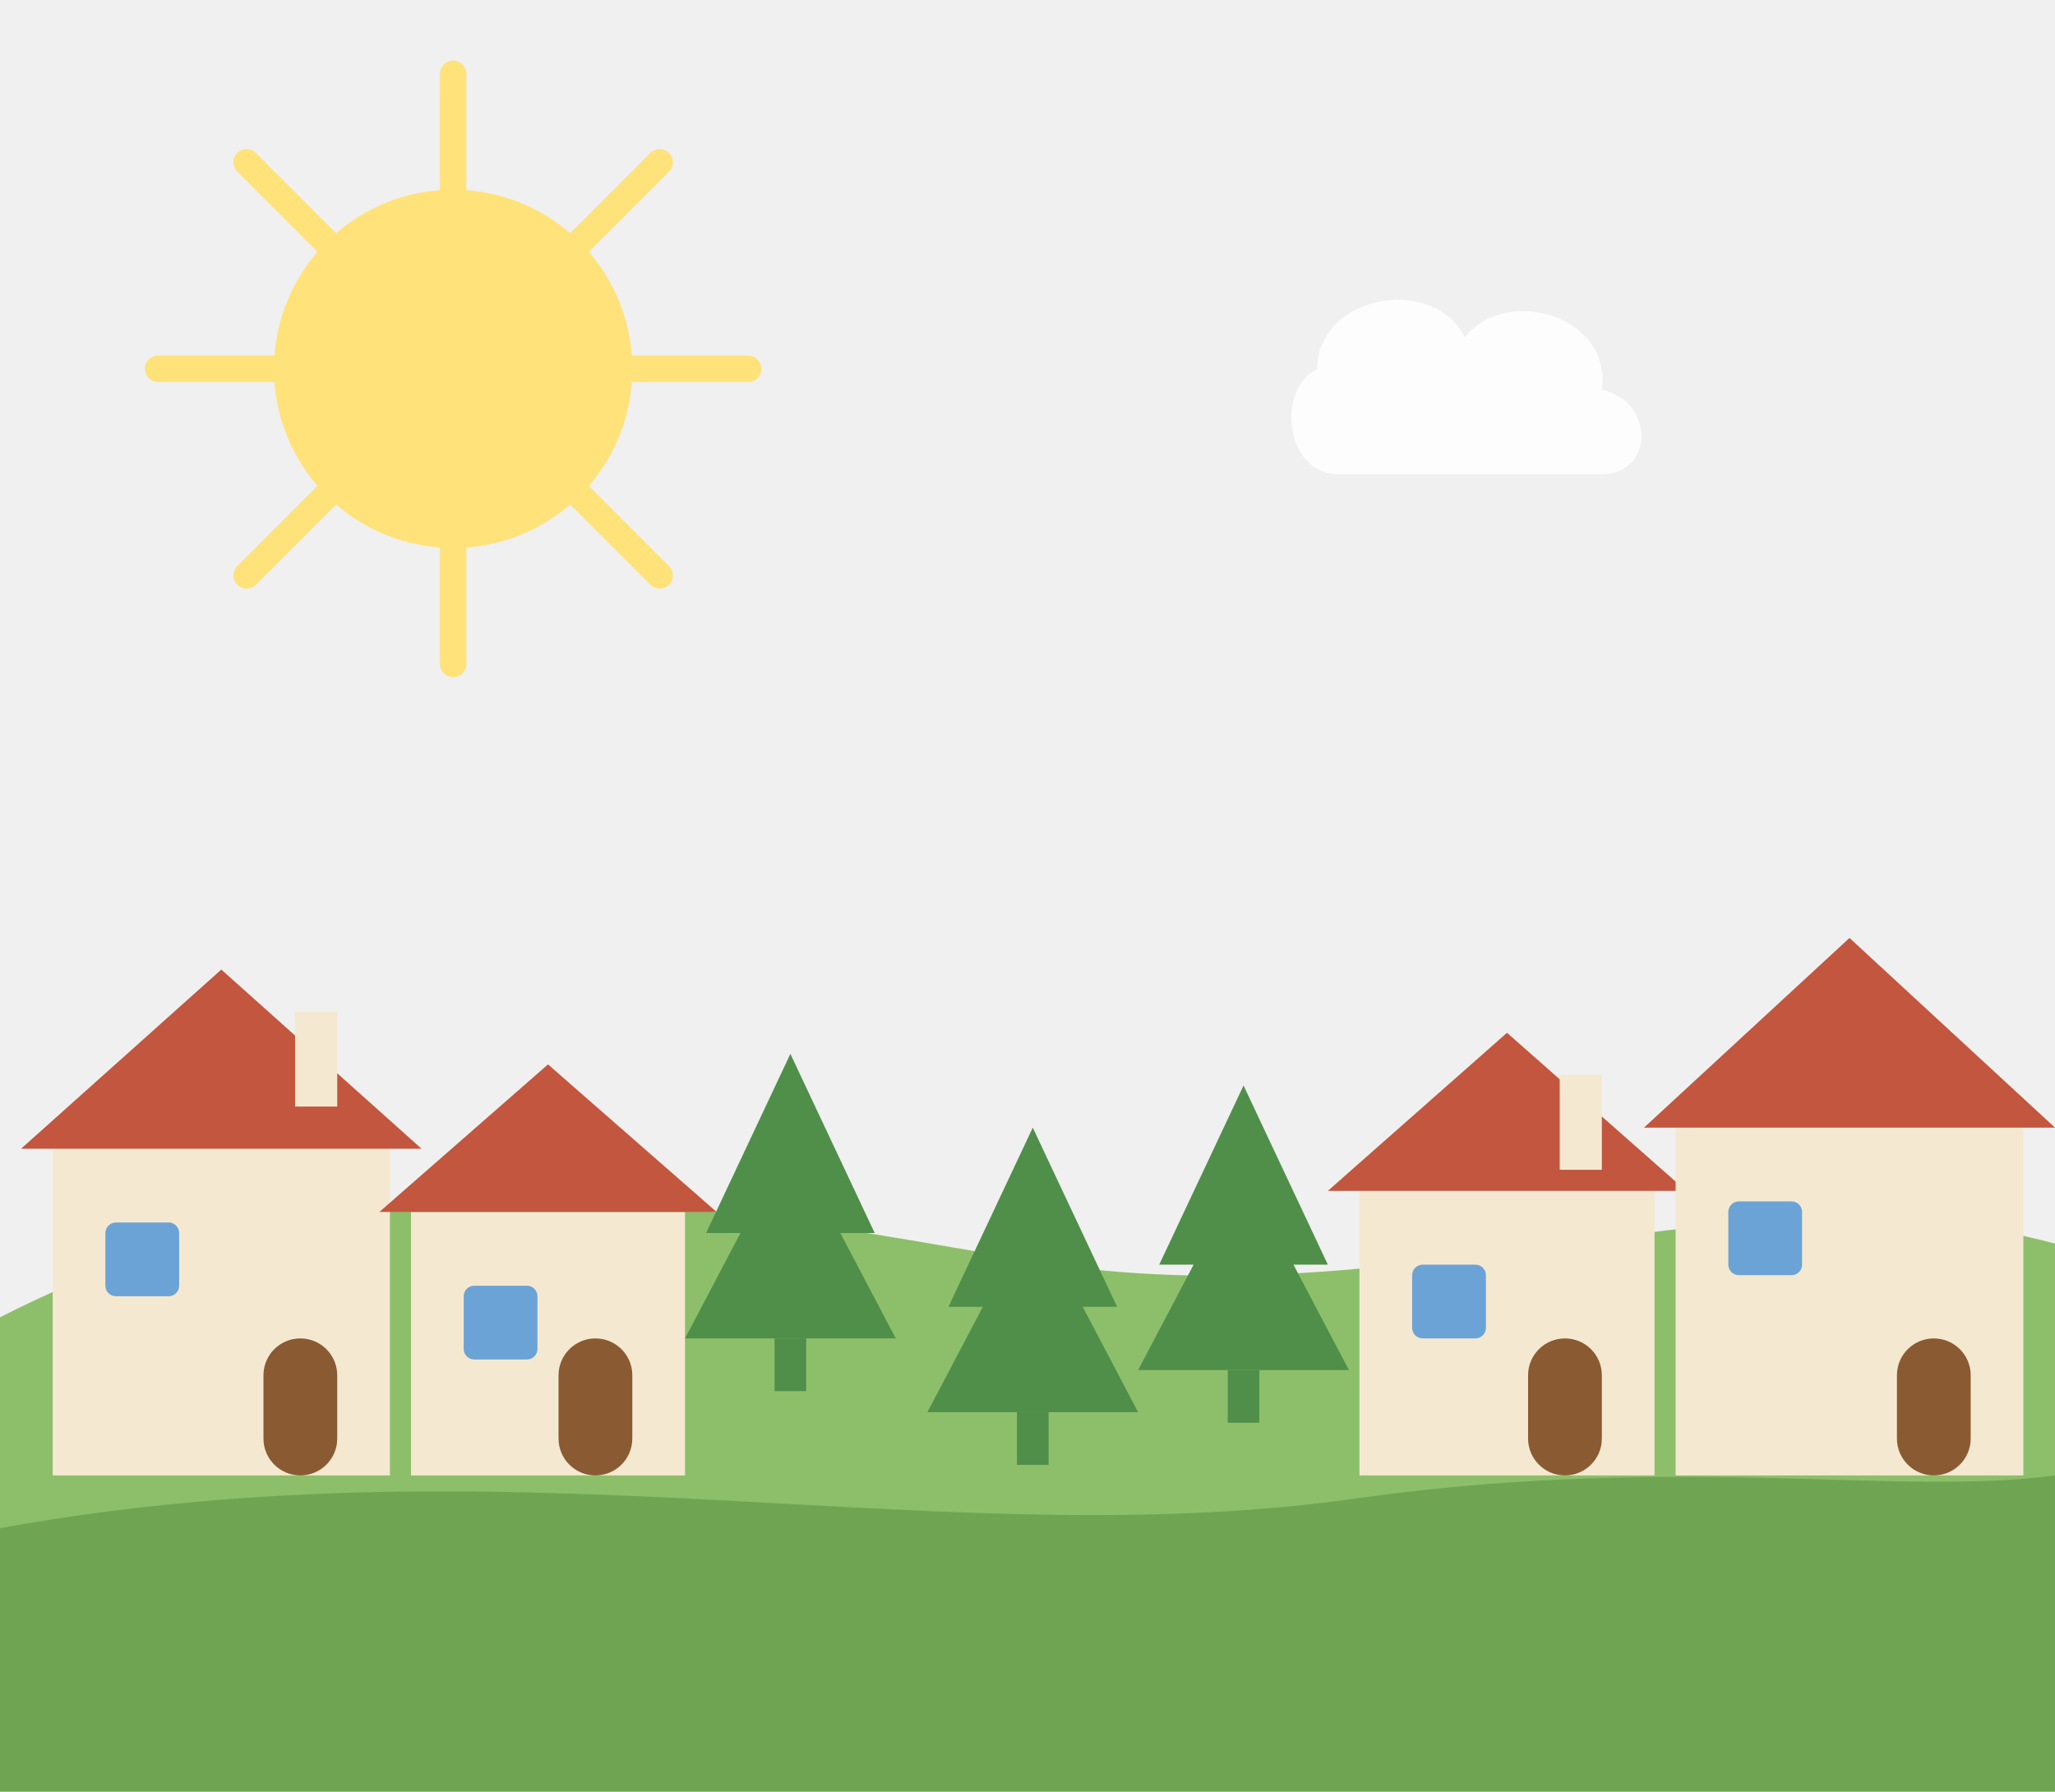
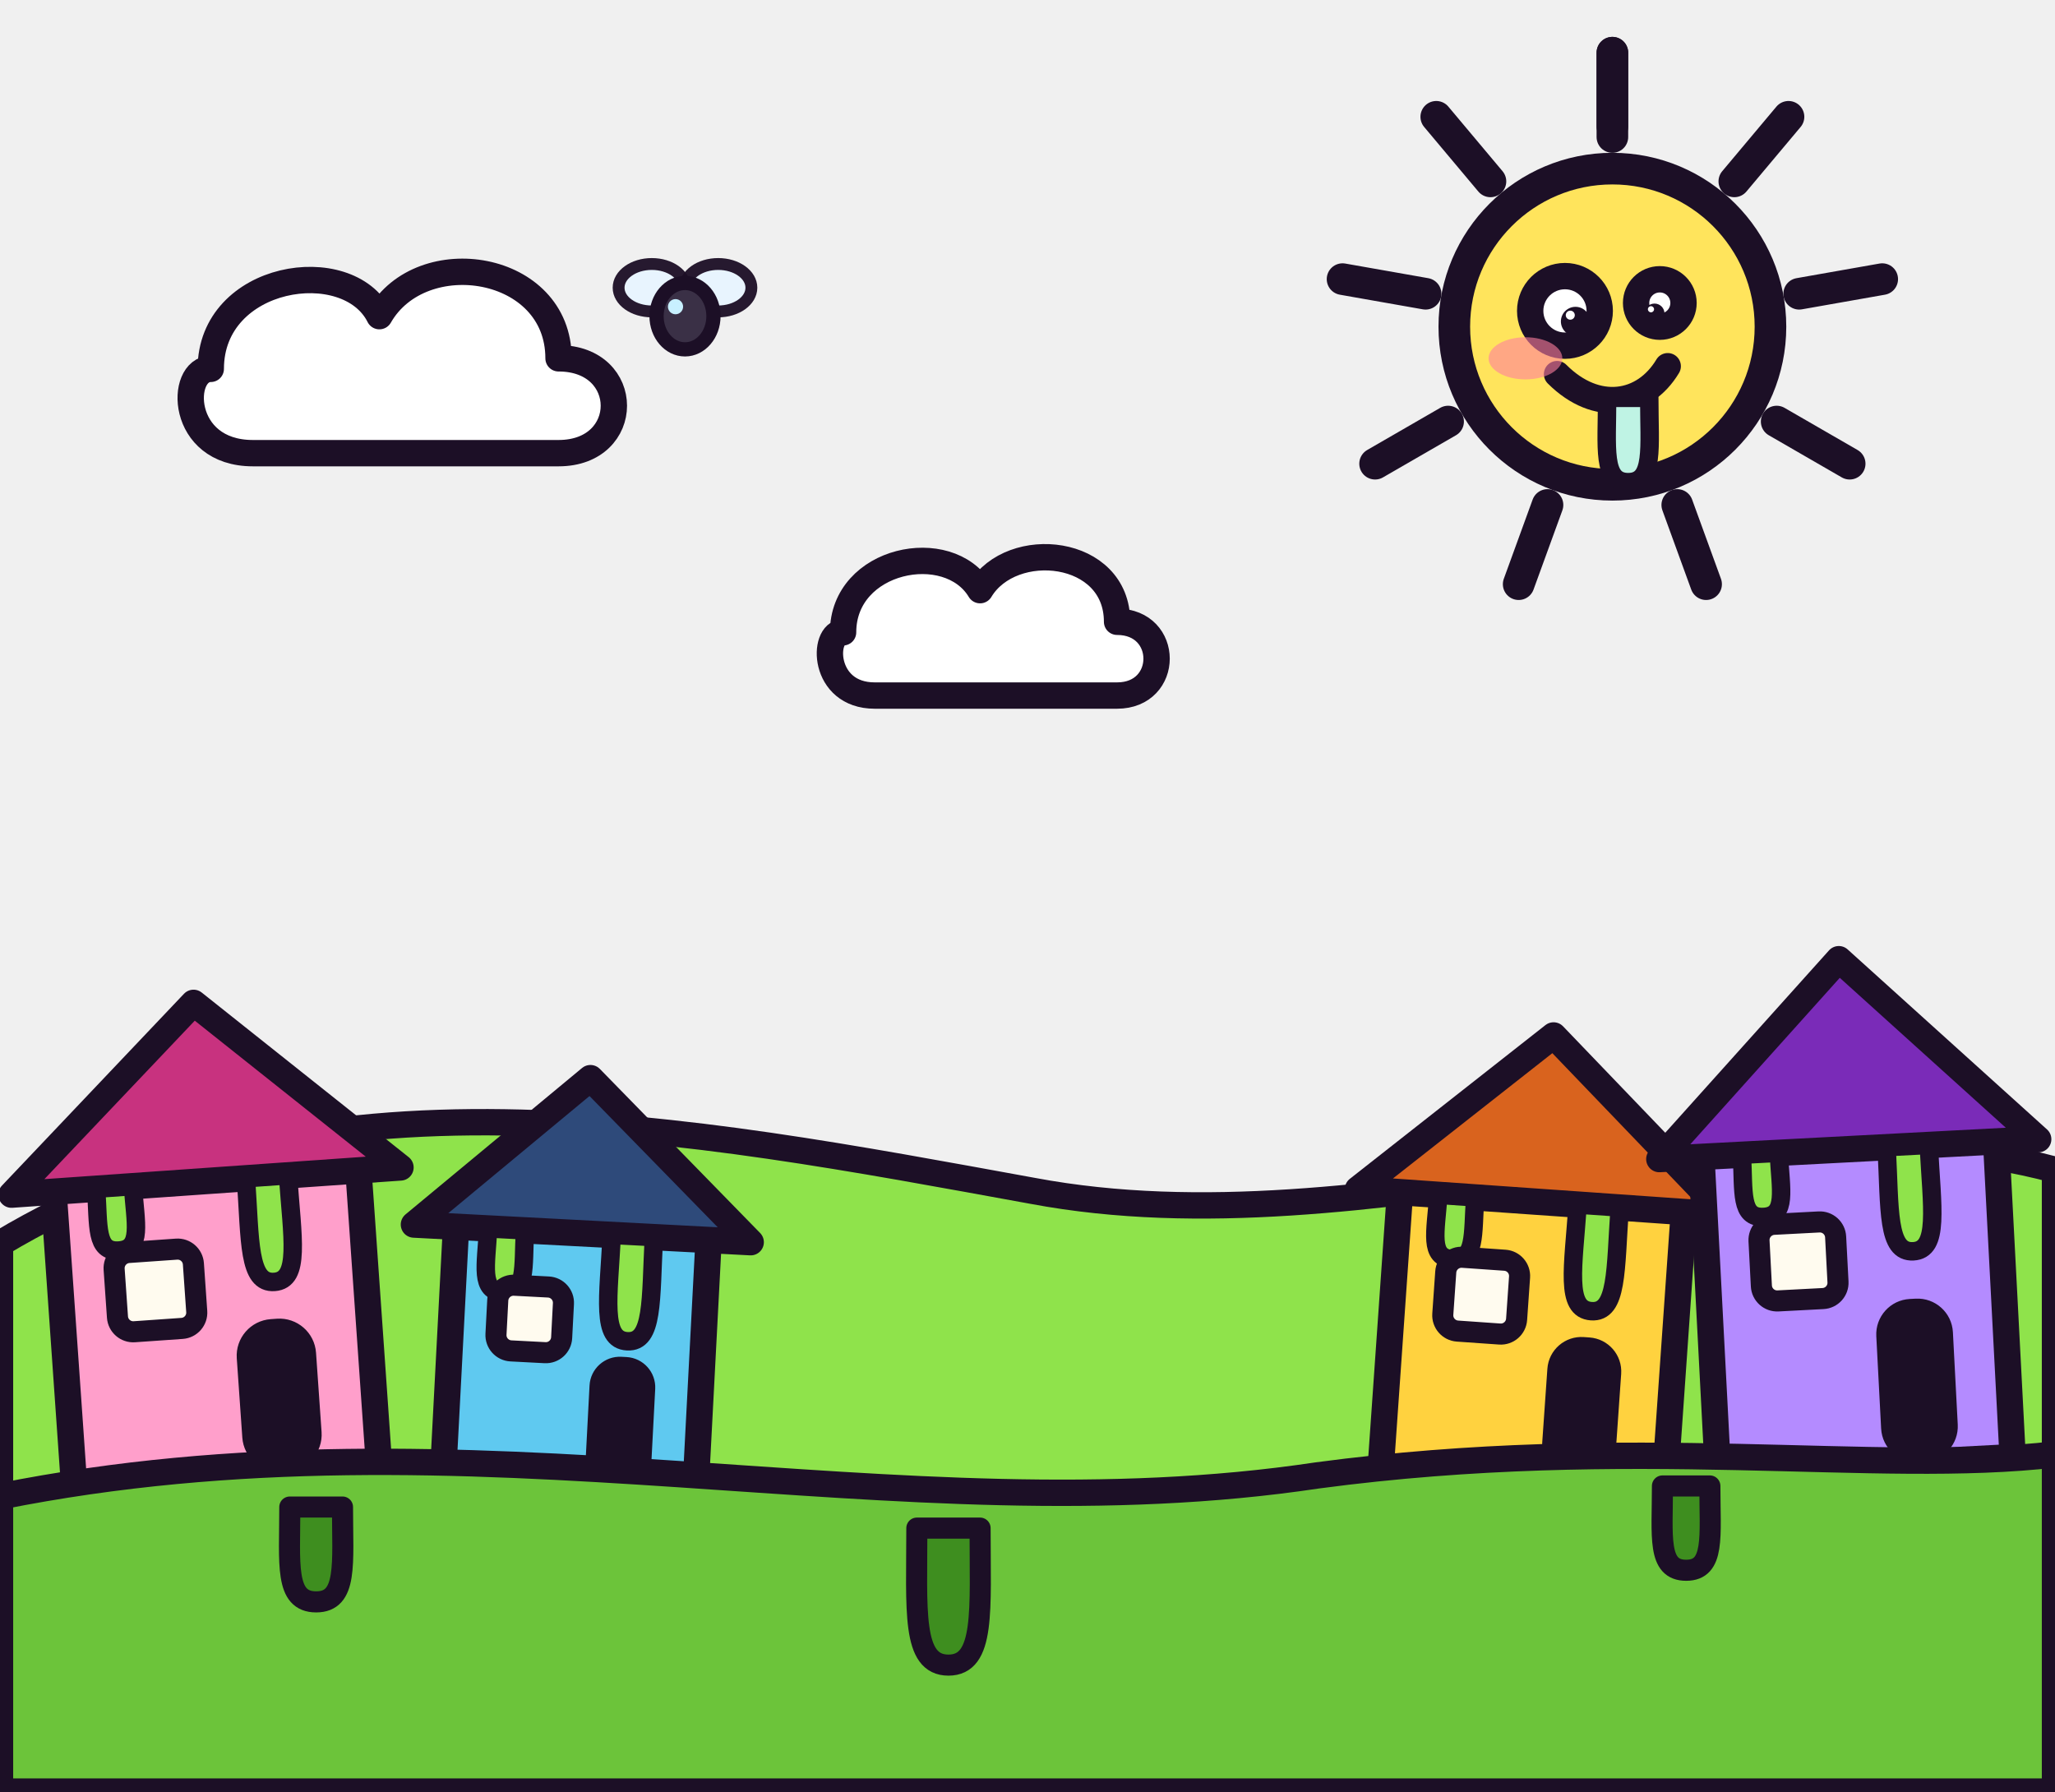
- <svg xmlns="http://www.w3.org/2000/svg" viewBox="0 0 390 340">
-   <circle cx="86" cy="70" r="34" fill="#FFE27A" />
-   <path d="M86 70 L142 70" stroke="#FFE27A" stroke-width="5" stroke-linecap="round" />
-   <path d="M86 70 L30 70" stroke="#FFE27A" stroke-width="5" stroke-linecap="round" />
-   <path d="M86 70 L86 126" stroke="#FFE27A" stroke-width="5" stroke-linecap="round" />
-   <path d="M86 70 L86 14" stroke="#FFE27A" stroke-width="5" stroke-linecap="round" />
-   <path d="M86 70 L125.2 109.2" stroke="#FFE27A" stroke-width="5" stroke-linecap="round" />
-   <path d="M86 70 L46.8 109.2" stroke="#FFE27A" stroke-width="5" stroke-linecap="round" />
-   <path d="M86 70 L125.2 30.8" stroke="#FFE27A" stroke-width="5" stroke-linecap="round" />
-   <path d="M86 70 L46.8 30.8" stroke="#FFE27A" stroke-width="5" stroke-linecap="round" />
-   <path d="M250 70 c0-14 22-18 28-6 c8-10 28-4 26 10 c10 2 10 16 0 16 h-50 c-10 0 -12-16 -4-20Z" fill="#fff" opacity=".85" />
-   <path d="M0 250 C70 214 140 230 200 240 C270 250 330 220 390 236 V340 H0Z" fill="#8DBF6A" />
-   <path d="M150 200 l-16 34 h32Z M150 216 l-20 38 h40Z" fill="#4F8F4A" />
-   <rect x="147" y="254" width="6" height="10" fill="#4F8F4A" />
-   <path d="M236 206 l-16 34 h32Z M236 222 l-20 38 h40Z" fill="#4F8F4A" />
-   <rect x="233" y="260" width="6" height="10" fill="#4F8F4A" />
-   <path d="M196 214 l-16 34 h32Z M196 230 l-20 38 h40Z" fill="#4F8F4A" />
-   <rect x="193" y="268" width="6" height="10" fill="#4F8F4A" />
-   <rect x="10" y="218" width="64" height="62" fill="#F4E9D0" />
-   <path d="M4 218 L42.0 184 L80 218Z" fill="#C2563E" />
-   <rect x="20" y="232" width="14" height="14" rx="2" fill="#6BA3D6" />
-   <rect x="50" y="254" width="14" height="26" rx="7" fill="#8A5A33" />
-   <rect x="56" y="192" width="8" height="18" fill="#F4E9D0" />
-   <rect x="78" y="230" width="52" height="50" fill="#F4E9D0" />
-   <path d="M72 230 L104.0 202 L136 230Z" fill="#C2563E" />
-   <rect x="88" y="244" width="14" height="14" rx="2" fill="#6BA3D6" />
-   <rect x="106" y="254" width="14" height="26" rx="7" fill="#8A5A33" />
-   <rect x="258" y="226" width="56" height="54" fill="#F4E9D0" />
-   <path d="M252 226 L286.0 196 L320 226Z" fill="#C2563E" />
-   <rect x="268" y="240" width="14" height="14" rx="2" fill="#6BA3D6" />
-   <rect x="290" y="254" width="14" height="26" rx="7" fill="#8A5A33" />
-   <rect x="296" y="204" width="8" height="18" fill="#F4E9D0" />
-   <rect x="318" y="214" width="66" height="66" fill="#F4E9D0" />
-   <path d="M312 214 L351.0 178 L390 214Z" fill="#C2563E" />
-   <rect x="328" y="228" width="14" height="14" rx="2" fill="#6BA3D6" />
-   <rect x="360" y="254" width="14" height="26" rx="7" fill="#8A5A33" />
-   <path d="M0 290 C100 272 180 296 260 284 C320 276 360 284 390 280 V340 H0Z" fill="#6FA552" />
+ <svg xmlns="http://www.w3.org/2000/svg" viewBox="0 0 390 340" stroke-linejoin="round" stroke-linecap="round">
+   <defs>
+     <linearGradient id="y" x1="0" y1="0" x2="0" y2="1">
+       <stop offset="0" stop-color="#A8EBC9" />
+       <stop offset="1" stop-color="#FFF1A8" />
+     </linearGradient>
+   </defs>
+   <rect width="390" height="340" fill="url(#y)" opacity="0" />
+   <path d="M306 62 m0 -38 l0 -14" fill="none" stroke="#1C0F26" stroke-width="6" />
+   <path d="M306 26 l0 -16" stroke="#1C0F26" stroke-width="6" stroke-linecap="round" transform="rotate(0 306 62)" />
+   <path d="M306 26 l0 -16" stroke="#1C0F26" stroke-width="6" stroke-linecap="round" transform="rotate(40 306 62)" />
+   <path d="M306 26 l0 -16" stroke="#1C0F26" stroke-width="6" stroke-linecap="round" transform="rotate(80 306 62)" />
+   <path d="M306 26 l0 -16" stroke="#1C0F26" stroke-width="6" stroke-linecap="round" transform="rotate(120 306 62)" />
+   <path d="M306 26 l0 -16" stroke="#1C0F26" stroke-width="6" stroke-linecap="round" transform="rotate(160 306 62)" />
+   <path d="M306 26 l0 -16" stroke="#1C0F26" stroke-width="6" stroke-linecap="round" transform="rotate(200 306 62)" />
+   <path d="M306 26 l0 -16" stroke="#1C0F26" stroke-width="6" stroke-linecap="round" transform="rotate(240 306 62)" />
+   <path d="M306 26 l0 -16" stroke="#1C0F26" stroke-width="6" stroke-linecap="round" transform="rotate(280 306 62)" />
+   <path d="M306 26 l0 -16" stroke="#1C0F26" stroke-width="6" stroke-linecap="round" transform="rotate(320 306 62)" />
+   <circle cx="306" cy="62" r="30" fill="#FFE45C" stroke="#1C0F26" stroke-width="6" />
+   <circle cx="297.0" cy="59.0" r="6.6" fill="#fff" stroke="#1C0F26" stroke-width="5" />
+   <circle cx="299.0" cy="61.0" r="2.772" fill="#1C0F26" />
+   <circle cx="298.01" cy="59.812" r="0.858" fill="#fff" />
+   <circle cx="315.0" cy="57.5" r="4.5" fill="#fff" stroke="#1C0F26" stroke-width="5" />
+   <circle cx="314.0" cy="59.5" r="1.89" fill="#1C0F26" />
+   <circle cx="313.325" cy="58.69" r="0.585" fill="#fff" />
+   <path d="M295.5 71.0 C303.0 78.5 312.0 77.0 316.5 69.5" fill="none" stroke="#1C0F26" stroke-width="5" />
+   <path d="M305.0 75.5 C305.0 85.1 304.0 91.5 309.0 91.5 C314.0 91.5 313.0 85.1 313.0 75.5Z" fill="#BFF3E4" stroke="#1C0F26" stroke-width="3.5" />
+   <ellipse cx="289.5" cy="68.0" rx="7" ry="4" fill="#FF7F9F" opacity=".6" />
+   <path d="M40 70 c0 -18 26 -22 32 -10 c8 -14 34 -10 34 8 c14 0 14 18 0 18 l-58 0 c-14 0 -14 -16 -8 -16Z" fill="#FFFFFF" stroke="#1C0F26" stroke-width="5" />
+   <path d="M160 120 c0 -14 20 -18 26 -8 c6 -10 26 -8 26 6 c10 0 10 14 0 14 l-46 0 c-10 0 -10 -12 -6 -12Z" fill="#FFFFFF" stroke="#1C0F26" stroke-width="5" />
+   <g transform="translate(130 60) scale(0.9)">
+     <ellipse cx="-7" cy="-6" rx="7" ry="5" fill="#E8F4FF" stroke="#1C0F26" stroke-width="2.5" opacity=".95" />
+     <ellipse cx="7" cy="-6" rx="7" ry="5" fill="#E8F4FF" stroke="#1C0F26" stroke-width="2.5" opacity=".95" />
+     <ellipse cx="0" cy="0" rx="6" ry="7" fill="#3A3046" stroke="#1C0F26" stroke-width="3" />
+     <circle cx="-2" cy="-2" r="1.6" fill="#C8F0FF" />
+   </g>
+   <path d="M0 236 C60 200 130 214 196 226 C260 238 330 206 390 222 V340 H0Z" fill="#8FE34B" stroke="#1C0F26" stroke-width="5" />
+   <g transform="rotate(-4 43.0 280)">
+     <path d="M14 280 L14 222 L72 222 L72 280Z" fill="#FF9FCB" stroke="#1C0F26" stroke-width="5" />
+     <path d="M6 224 L43.0 190.1 L80 224Z" fill="#C8327F" stroke="#1C0F26" stroke-width="5" />
+     <path d="M22.1 224 C22.1 231.2 21.1 236 25.6 236 C30.1 236 29.1 231.2 29.1 224Z" fill="#8FE34B" stroke="#1C0F26" stroke-width="3.5" />
+     <path d="M50.6 224 C50.6 236.0 49.6 244 54.6 244 C59.6 244 58.6 236.0 58.6 224Z" fill="#8FE34B" stroke="#1C0F26" stroke-width="3.5" />
+     <rect x="24.44" y="236.5" width="15.08" height="15.08" rx="3" fill="#FFFBEF" stroke="#1C0F26" stroke-width="4" />
+     <rect x="46.48" y="251.0" width="15.08" height="29.0" rx="6.96" fill="#1C0F26" />
+   </g>
+   <g transform="rotate(3 108.0 282)">
+     <path d="M84 282 L84 232 L132 232 L132 282Z" fill="#5FC9F0" stroke="#1C0F26" stroke-width="5" />
+     <path d="M76 234 L108.0 204.5 L140 234Z" fill="#2E4A7A" stroke="#1C0F26" stroke-width="5" />
+     <path d="M90.1 234 C90.1 241.2 89.1 246 93.6 246 C98.1 246 97.1 241.2 97.1 234Z" fill="#8FE34B" stroke="#1C0F26" stroke-width="3.5" />
+     <path d="M113.6 234 C113.6 246.0 112.6 254 117.6 254 C122.6 254 121.6 246.0 121.6 234Z" fill="#8FE34B" stroke="#1C0F26" stroke-width="3.5" />
+     <rect x="92.64" y="244.5" width="12.48" height="12.48" rx="3" fill="#FFFBEF" stroke="#1C0F26" stroke-width="4" />
+     <rect x="110.88" y="257.0" width="12.48" height="25.0" rx="5.76" fill="#1C0F26" />
+   </g>
+   <g transform="rotate(4 289.0 280)">
+     <path d="M262 280 L262 226 L316 226 L316 280Z" fill="#FFD23F" stroke="#1C0F26" stroke-width="5" />
+     <path d="M254 228 L289.0 196.3 L324 228Z" fill="#D9631E" stroke="#1C0F26" stroke-width="5" />
+     <path d="M269.3 228 C269.3 235.2 268.3 240 272.8 240 C277.3 240 276.3 235.2 276.3 228Z" fill="#8FE34B" stroke="#1C0F26" stroke-width="3.5" />
+     <path d="M295.8 228 C295.8 240.0 294.8 248 299.8 248 C304.8 248 303.8 240.0 303.8 228Z" fill="#8FE34B" stroke="#1C0F26" stroke-width="3.5" />
+     <rect x="271.72" y="239.5" width="14.04" height="14.04" rx="3" fill="#FFFBEF" stroke="#1C0F26" stroke-width="4" />
+     <rect x="292.24" y="253.0" width="14.04" height="27.0" rx="6.48" fill="#1C0F26" />
+   </g>
+   <g transform="rotate(-3 354.0 278)">
+     <path d="M326 278 L326 216 L382 216 L382 278Z" fill="#B48BFF" stroke="#1C0F26" stroke-width="5" />
+     <path d="M318 218 L354.0 181.9 L390 218Z" fill="#7A2BB8" stroke="#1C0F26" stroke-width="5" />
+     <path d="M333.7 218 C333.7 225.2 332.7 230 337.2 230 C341.7 230 340.7 225.2 340.7 218Z" fill="#8FE34B" stroke="#1C0F26" stroke-width="3.5" />
+     <path d="M361.2 218 C361.2 230.0 360.2 238 365.2 238 C370.2 238 369.2 230.0 369.2 218Z" fill="#8FE34B" stroke="#1C0F26" stroke-width="3.5" />
+     <rect x="336.08" y="231.5" width="14.56" height="14.56" rx="3" fill="#FFFBEF" stroke="#1C0F26" stroke-width="4" />
+     <rect x="357.36" y="247.0" width="14.56" height="31.0" rx="6.72" fill="#1C0F26" />
+   </g>
+   <path d="M0 284 C90 266 170 292 250 280 C310 272 356 280 390 276 V340 H0Z" fill="#6CC43A" stroke="#1C0F26" stroke-width="5" />
+   <path d="M55.0 286 C55.0 296.8 54.0 304 60 304 C66.0 304 65.0 296.8 65.0 286Z" fill="#3E8E1F" stroke="#1C0F26" stroke-width="4" />
+   <path d="M174.0 290 C174.0 305.6 173.0 316 180 316 C187.0 316 186.0 305.6 186.0 290Z" fill="#3E8E1F" stroke="#1C0F26" stroke-width="4" />
+   <path d="M315.5 282 C315.5 291.6 314.5 298 320 298 C325.5 298 324.5 291.6 324.5 282Z" fill="#3E8E1F" stroke="#1C0F26" stroke-width="4" />
</svg>
